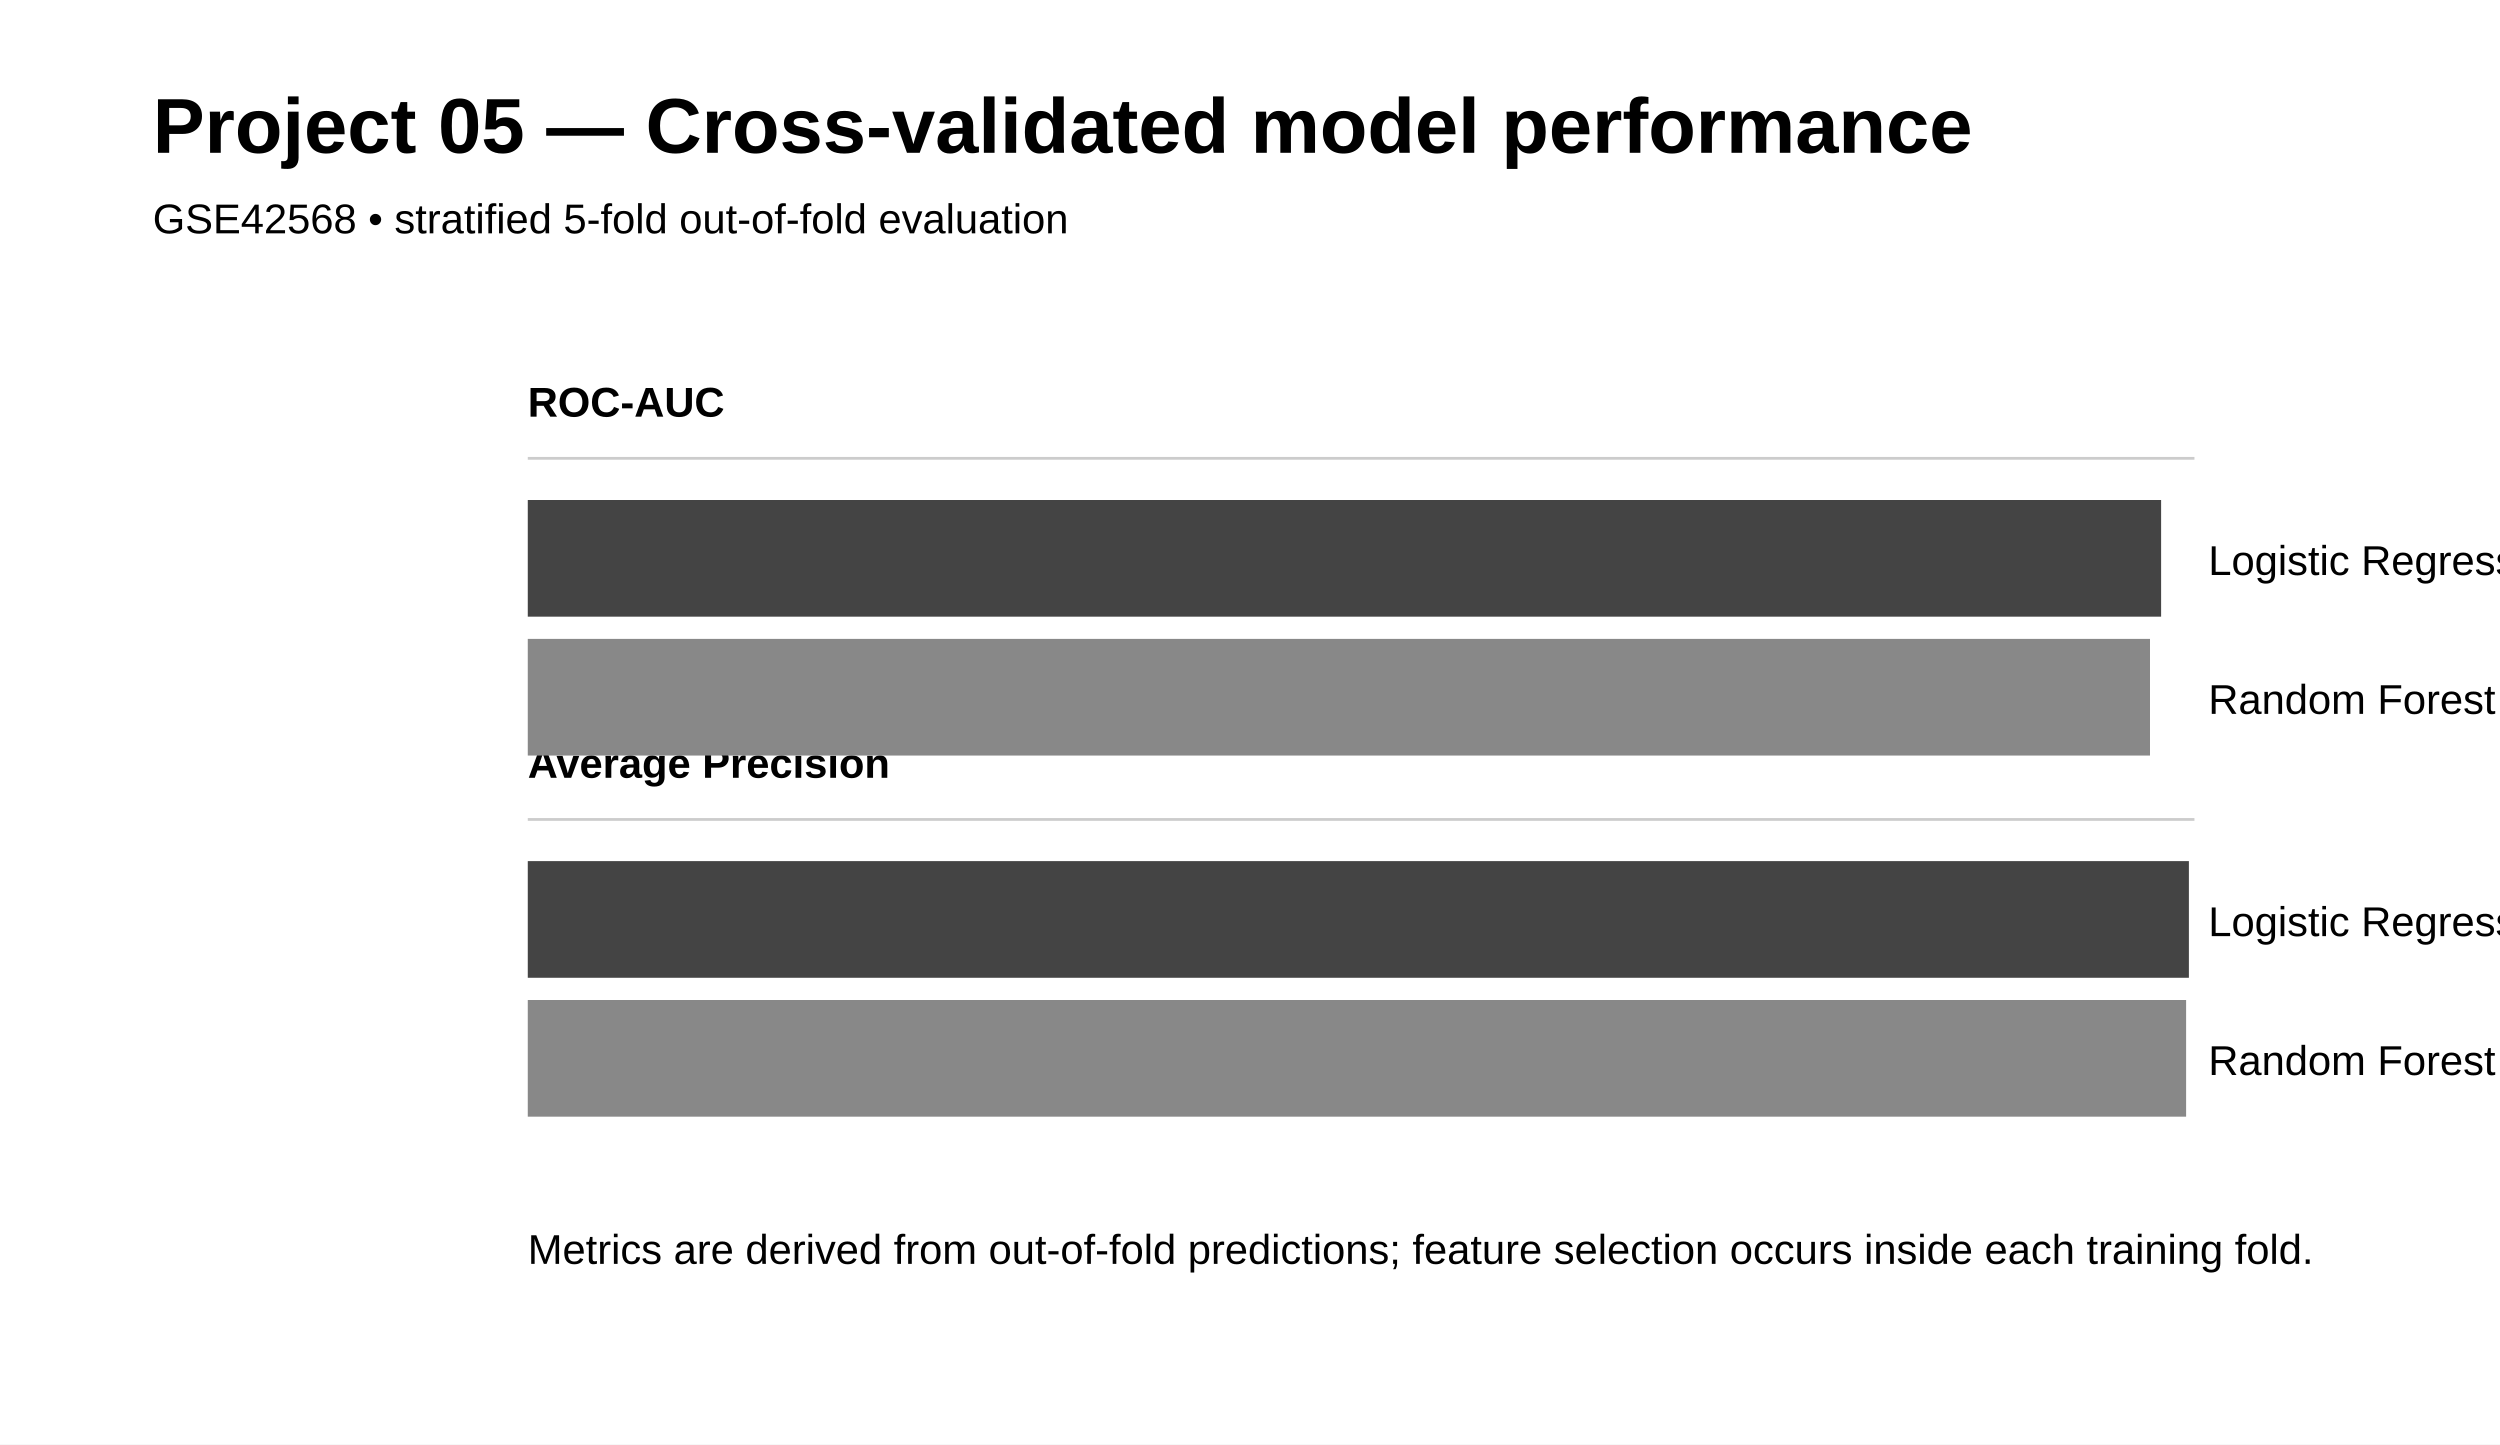
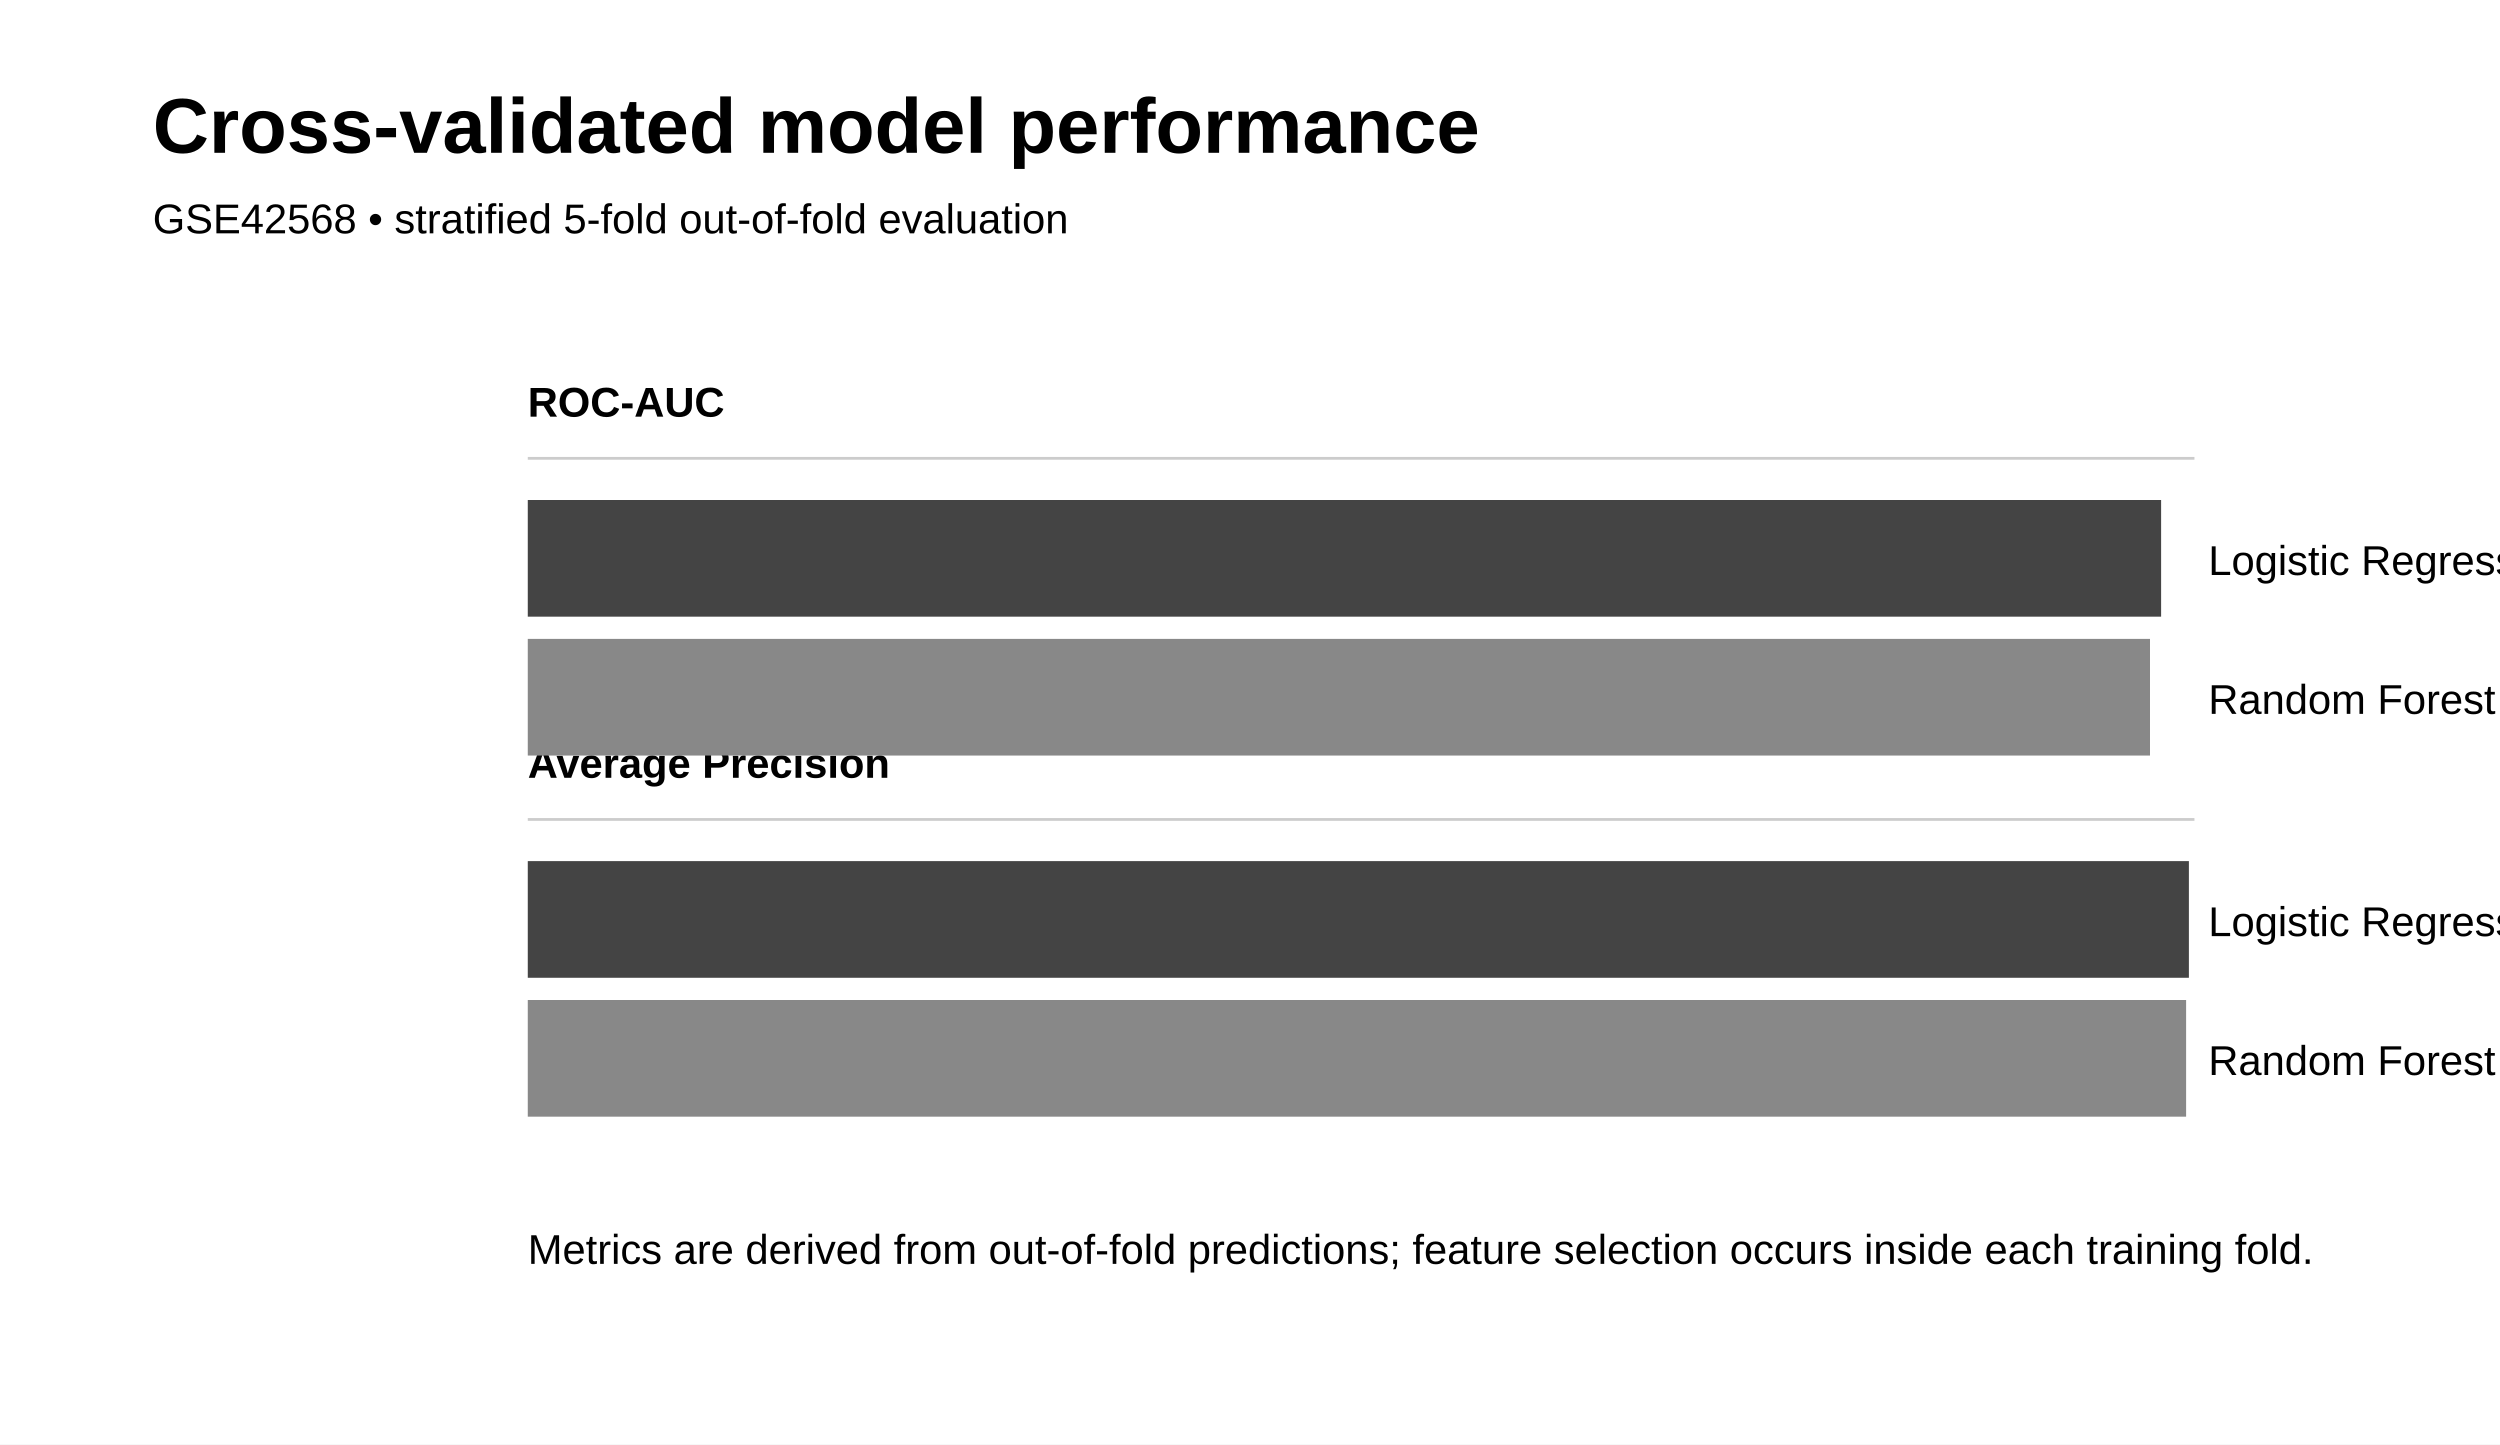
<svg xmlns="http://www.w3.org/2000/svg" width="900" height="520" viewBox="0 0 900 520">
  <rect width="900" height="520" fill="white" />
-   <text x="55" y="55" font-family="Arial" font-size="28" font-weight="700">Project 05 — Cross-validated model performance</text>
+   <text x="55" y="55" font-family="Arial" font-size="28" font-weight="700">Cross-validated model performance</text>
  <text x="55" y="84" font-family="Arial" font-size="15">GSE42568 • stratified 5-fold out-of-fold evaluation</text>
  <g font-family="Arial" font-size="15">
    <text x="190" y="150" font-weight="700">ROC-AUC</text>
    <text x="190" y="280" font-weight="700">Average Precision</text>
    <line x1="190" y1="165" x2="790" y2="165" stroke="#ccc" />
    <line x1="190" y1="295" x2="790" y2="295" stroke="#ccc" />
    <rect x="190" y="180" width="588" height="42" fill="#444" />
    <text x="795" y="207">Logistic Regression 0.9802</text>
    <rect x="190" y="230" width="584" height="42" fill="#888" />
    <text x="795" y="257">Random Forest 0.9740</text>
    <rect x="190" y="310" width="598" height="42" fill="#444" />
    <text x="795" y="337">Logistic Regression 0.9964</text>
    <rect x="190" y="360" width="597" height="42" fill="#888" />
    <text x="795" y="387">Random Forest 0.9953</text>
    <text x="190" y="455">Metrics are derived from out-of-fold predictions; feature selection occurs inside each training fold.</text>
  </g>
</svg>
